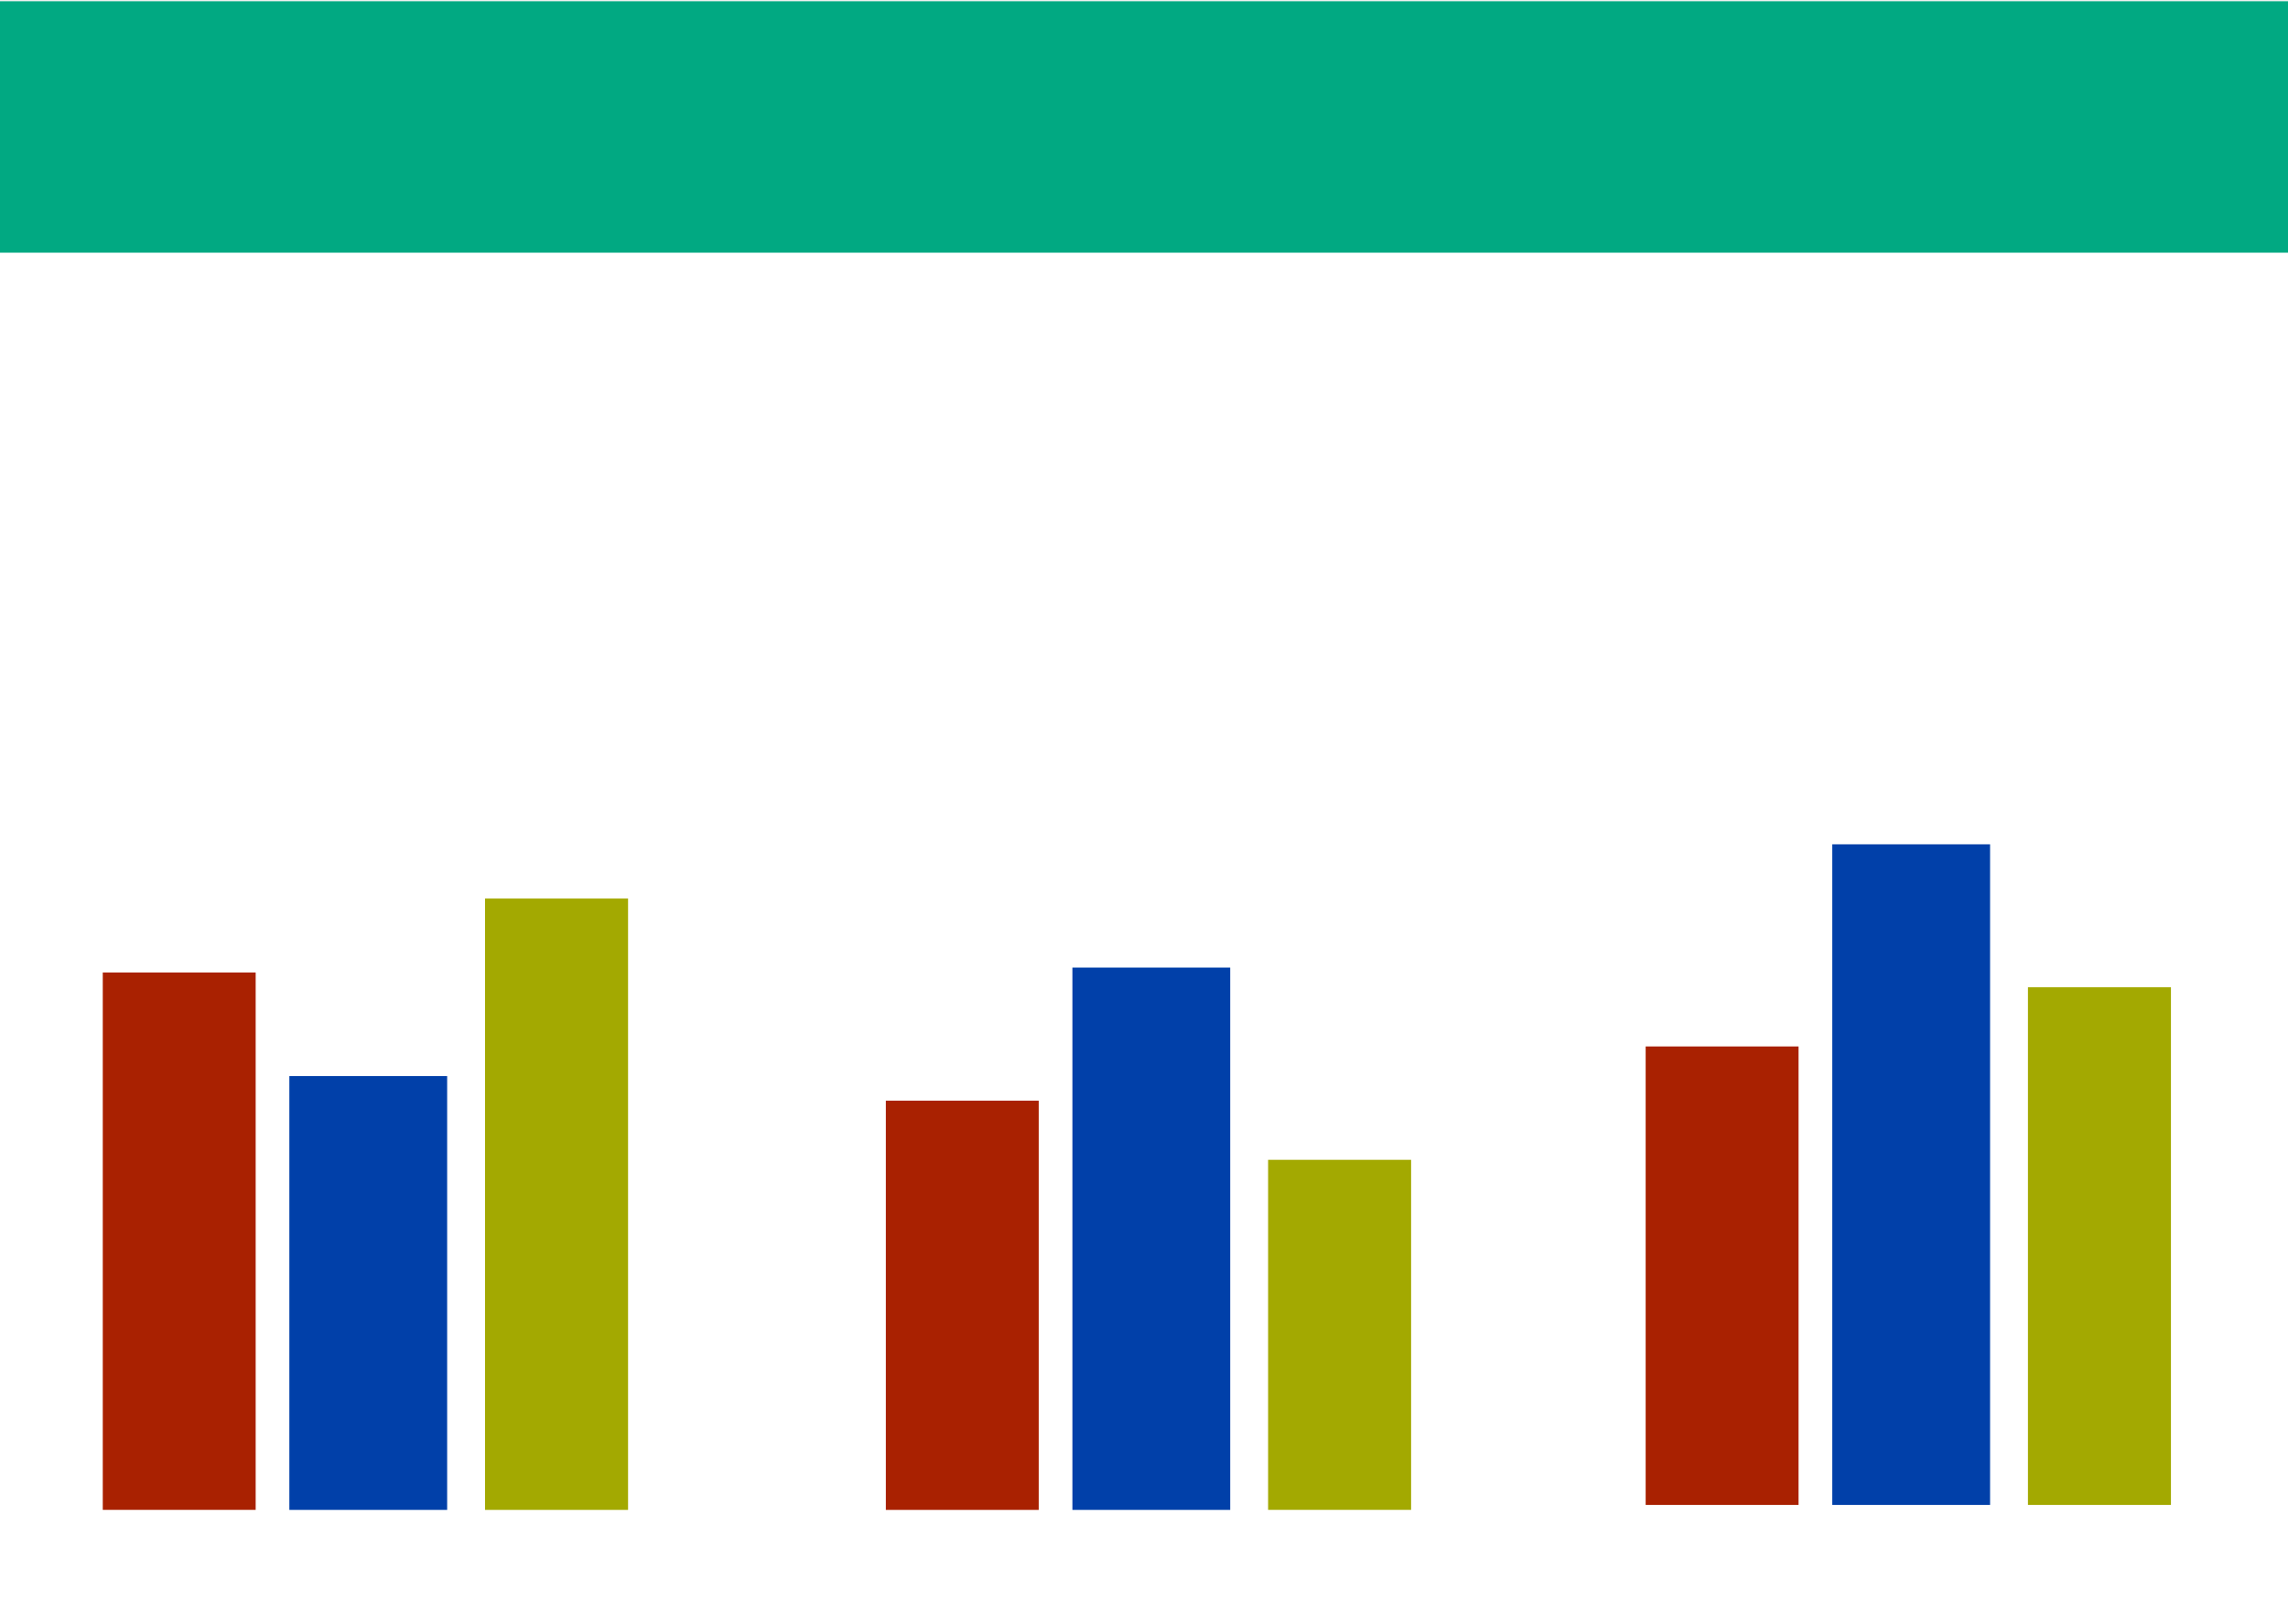
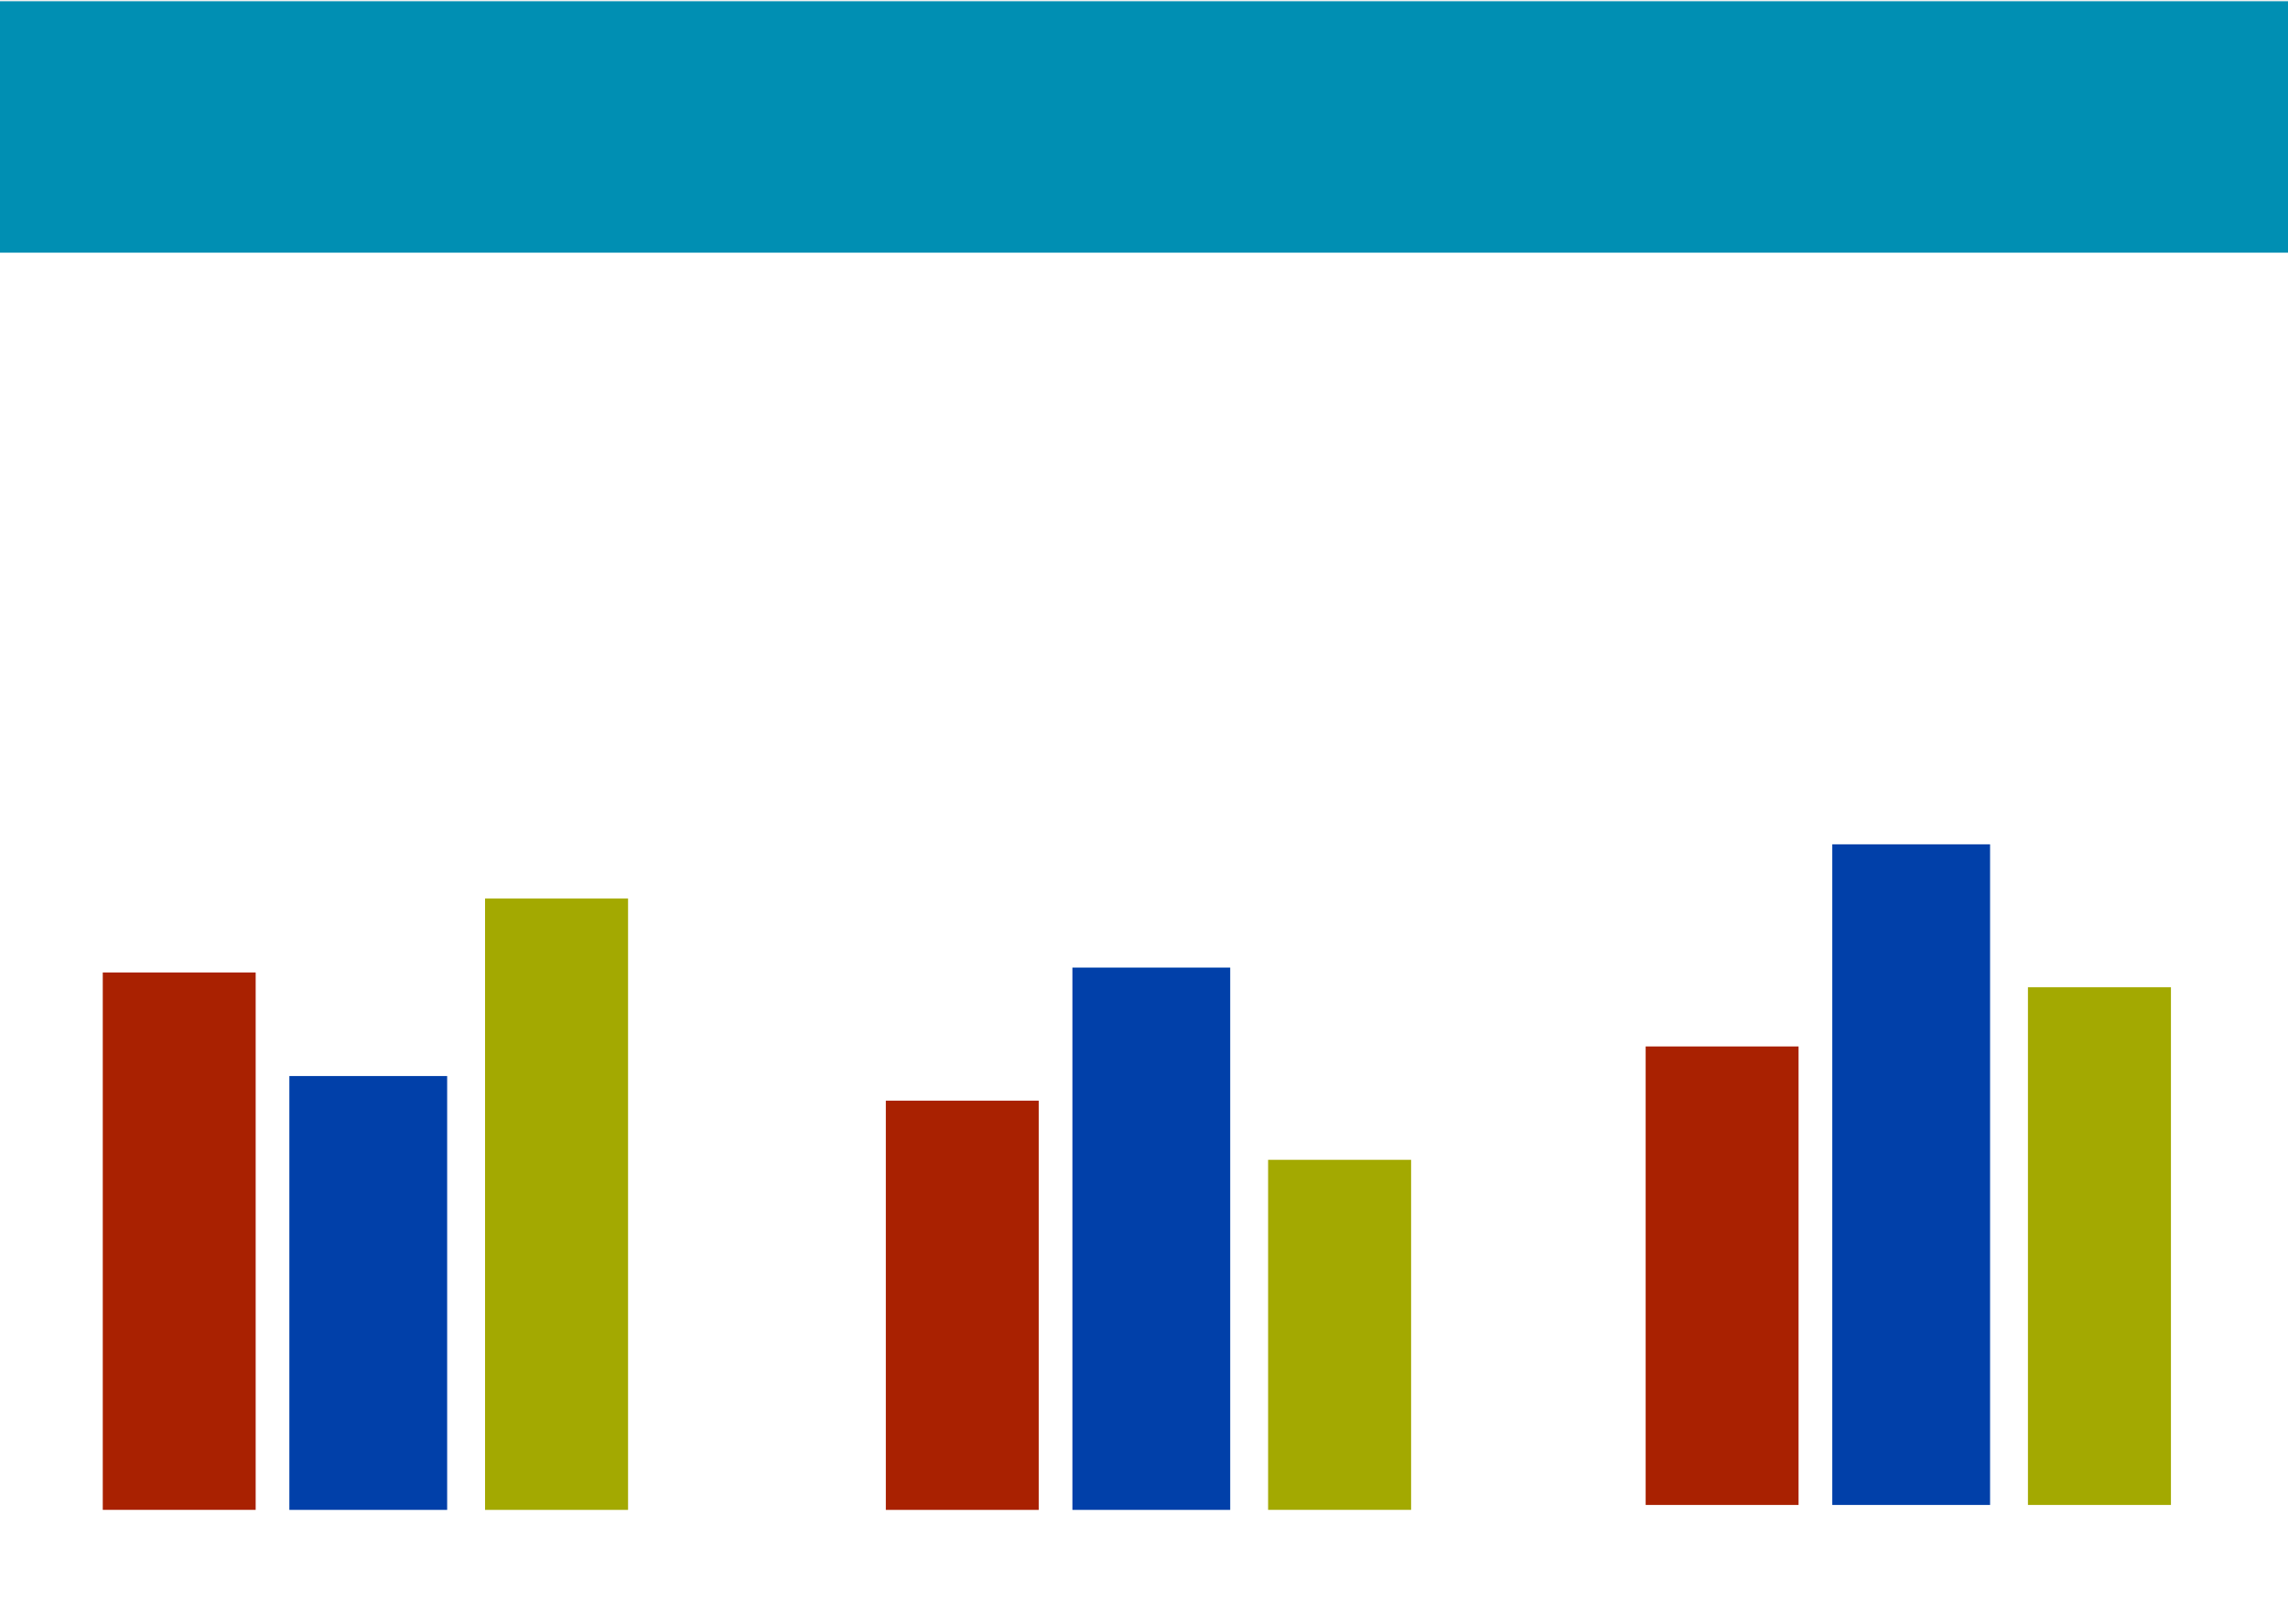
<svg xmlns="http://www.w3.org/2000/svg" width="62mm" height="44mm" viewBox="0 0 62 44" version="1.1" id="svg8">
  <defs id="defs2" />
  <g id="layer2">
    <rect style="fill:#ffffff;fill-opacity:1;stroke-width:0.265" id="rect905" width="62.14" height="44.901" x="0" y="0.034" ry="6.0840784e-007" />
  </g>
  <g id="layer1" transform="translate(0,-253)">
-     <rect style="fill:#01a982;fill-opacity:1;stroke-width:0.265" id="rect815" width="62.14" height="6.815" x="0" y="253.034" />
+     <rect style="fill:#008fb3;fill-opacity:1;stroke-width:0.265" id="rect815" width="62.14" height="6.815" x="0" y="253.034" />
    <rect style="fill:#a92101;fill-opacity:1;stroke-width:0.425" id="rect817" width="4.143" height="14.566" x="2.785" y="279.36" />
    <rect style="fill:#0140a9;fill-opacity:1;stroke-width:0.388" id="rect817-3" width="4.276" height="11.76" x="7.841" y="282.167" />
    <rect style="fill:#a3a901;fill-opacity:1;stroke-width:0.439" id="rect817-90" width="3.875" height="16.571" x="13.144" y="277.356" />
    <rect style="fill:#a92101;fill-opacity:1;stroke-width:0.371" id="rect817-35" width="4.143" height="11.092" x="24.004" y="282.835" />
    <rect style="fill:#0140a9;fill-opacity:1;stroke-width:0.434" id="rect817-3-3" width="4.276" height="14.7" x="29.06" y="279.227" />
    <rect style="fill:#a3a901;fill-opacity:1;stroke-width:0.332" id="rect817-90-1" width="3.875" height="9.488" x="34.363" y="284.438" />
    <rect style="fill:#a92101;fill-opacity:1;stroke-width:0.393" id="rect817-7" width="4.143" height="12.428" x="44.594" y="281.365" />
    <rect style="fill:#0140a9;fill-opacity:1;stroke-width:0.479" id="rect817-3-34" width="4.276" height="17.907" x="49.651" y="275.886" />
    <rect style="fill:#a3a901;fill-opacity:1;stroke-width:0.404" id="rect817-90-9" width="3.875" height="14.032" x="54.953" y="279.761" />
  </g>
</svg>
